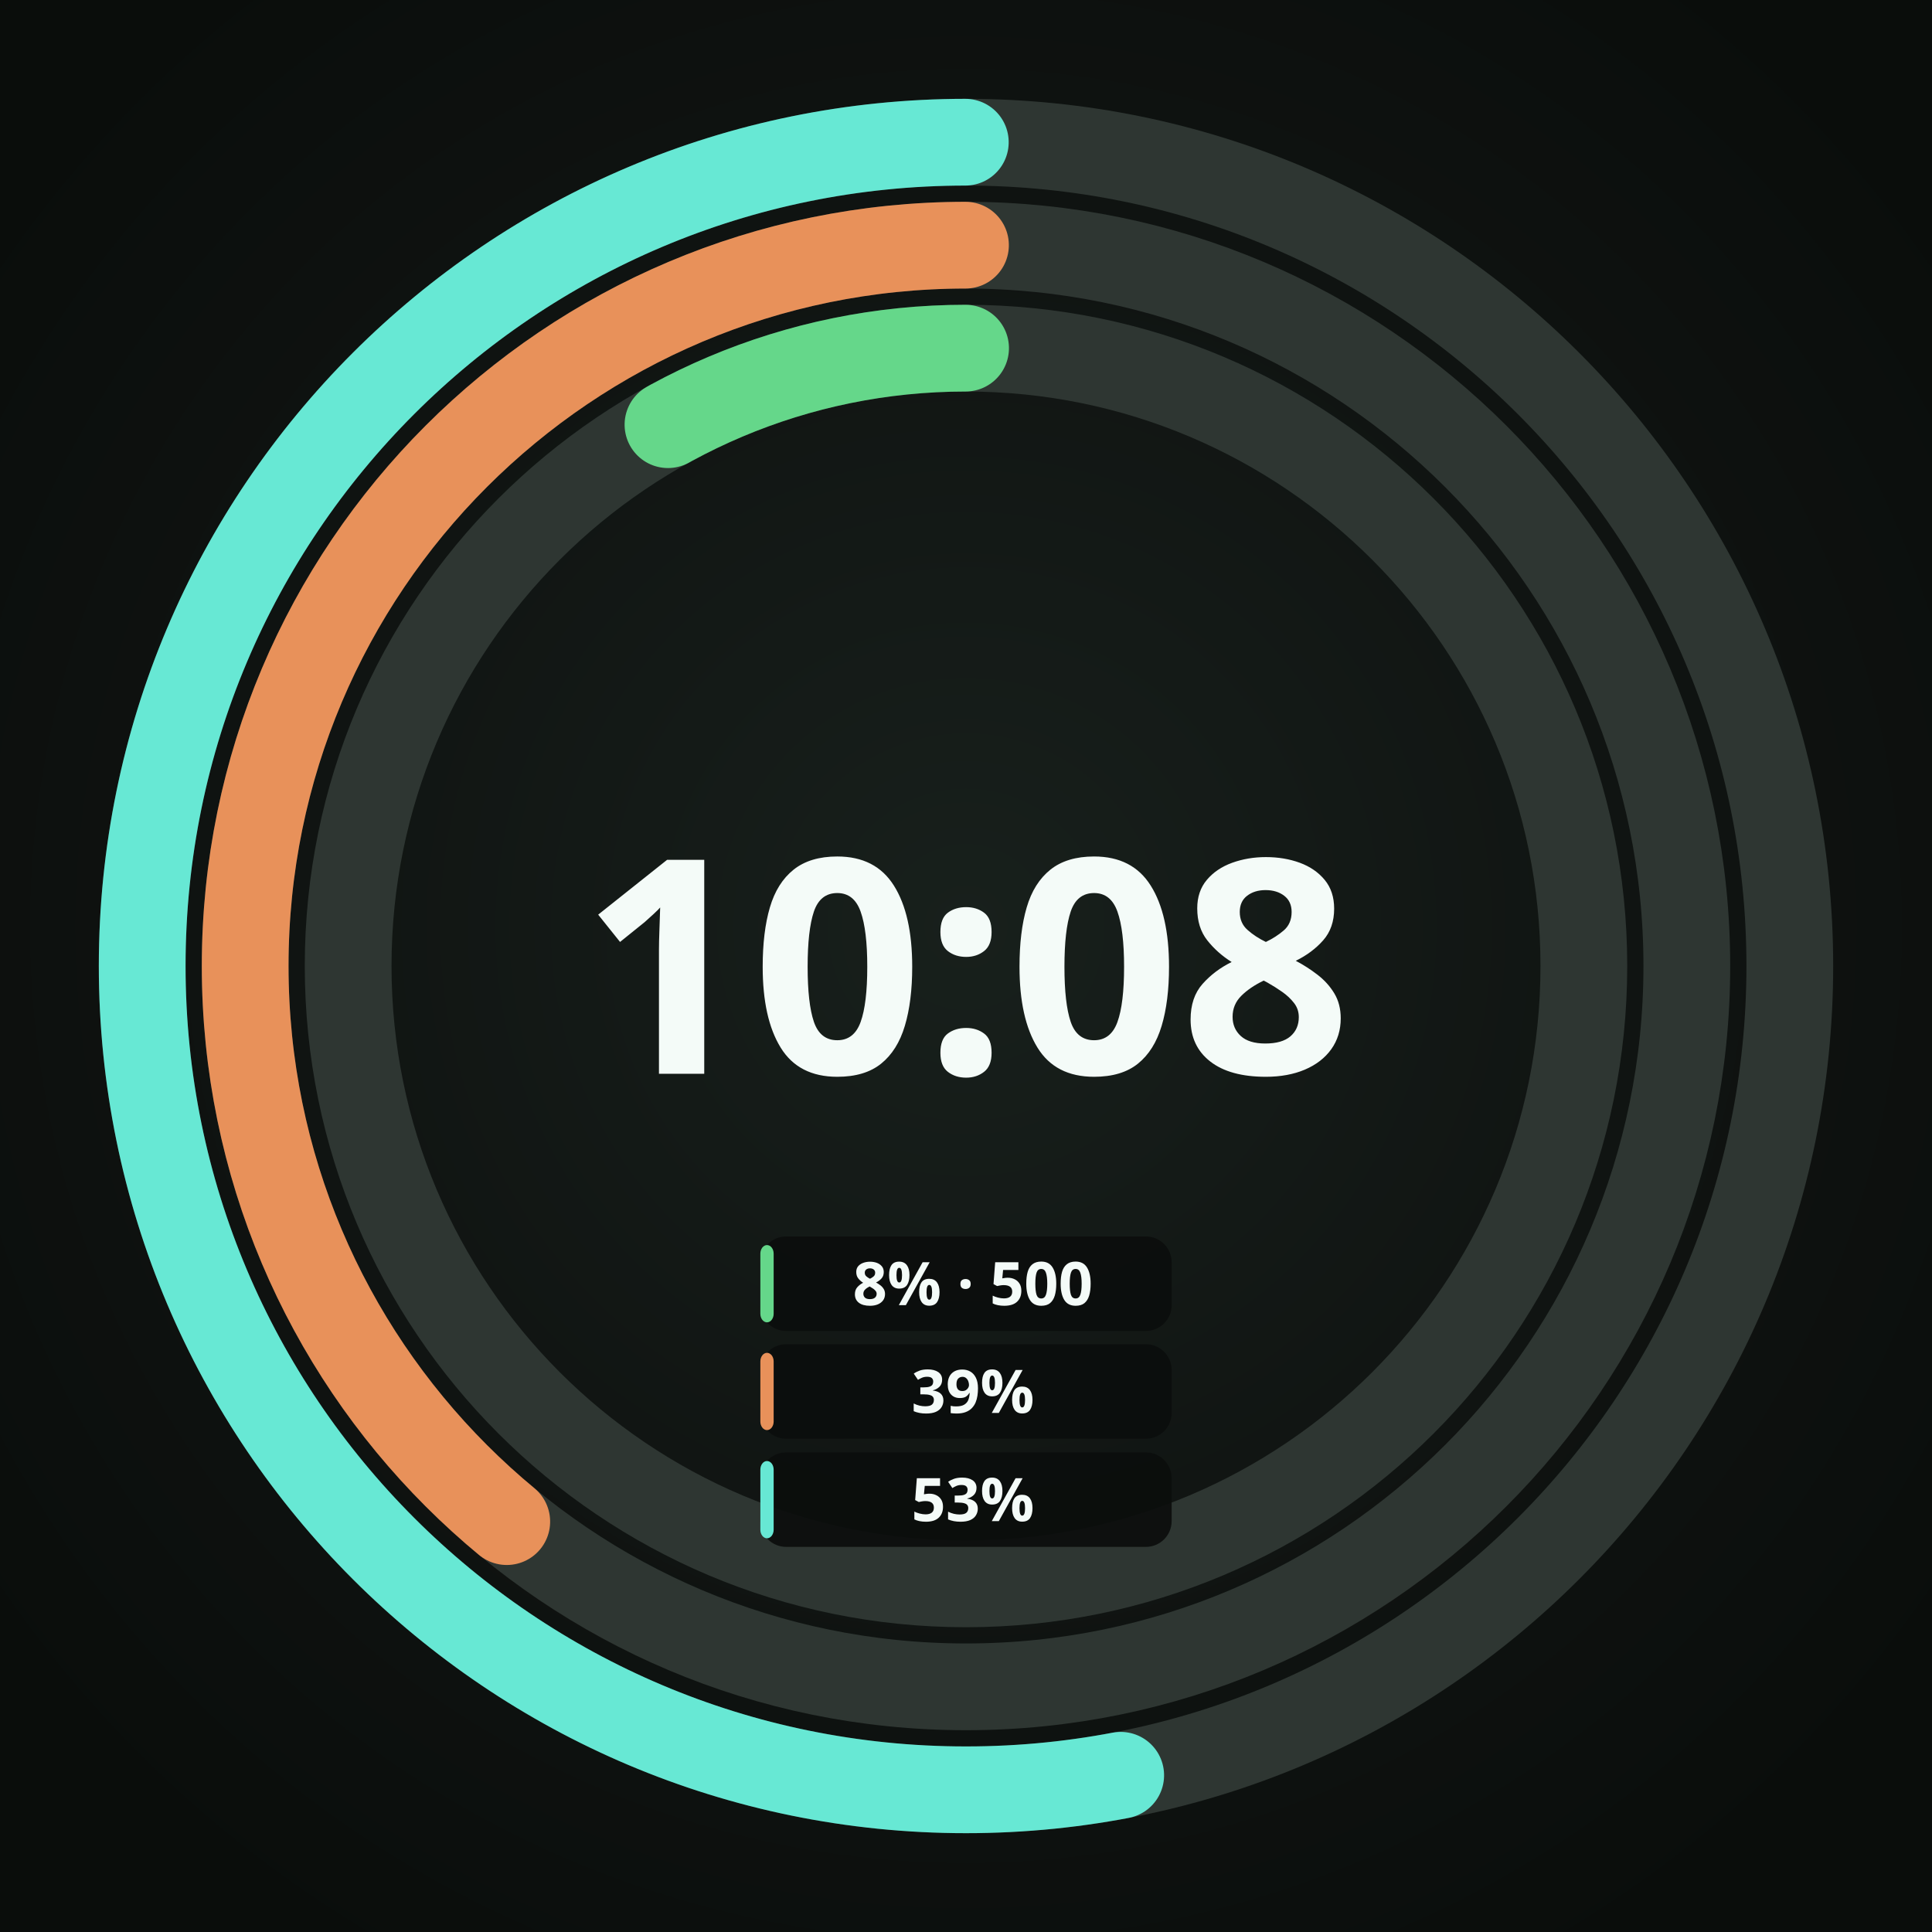
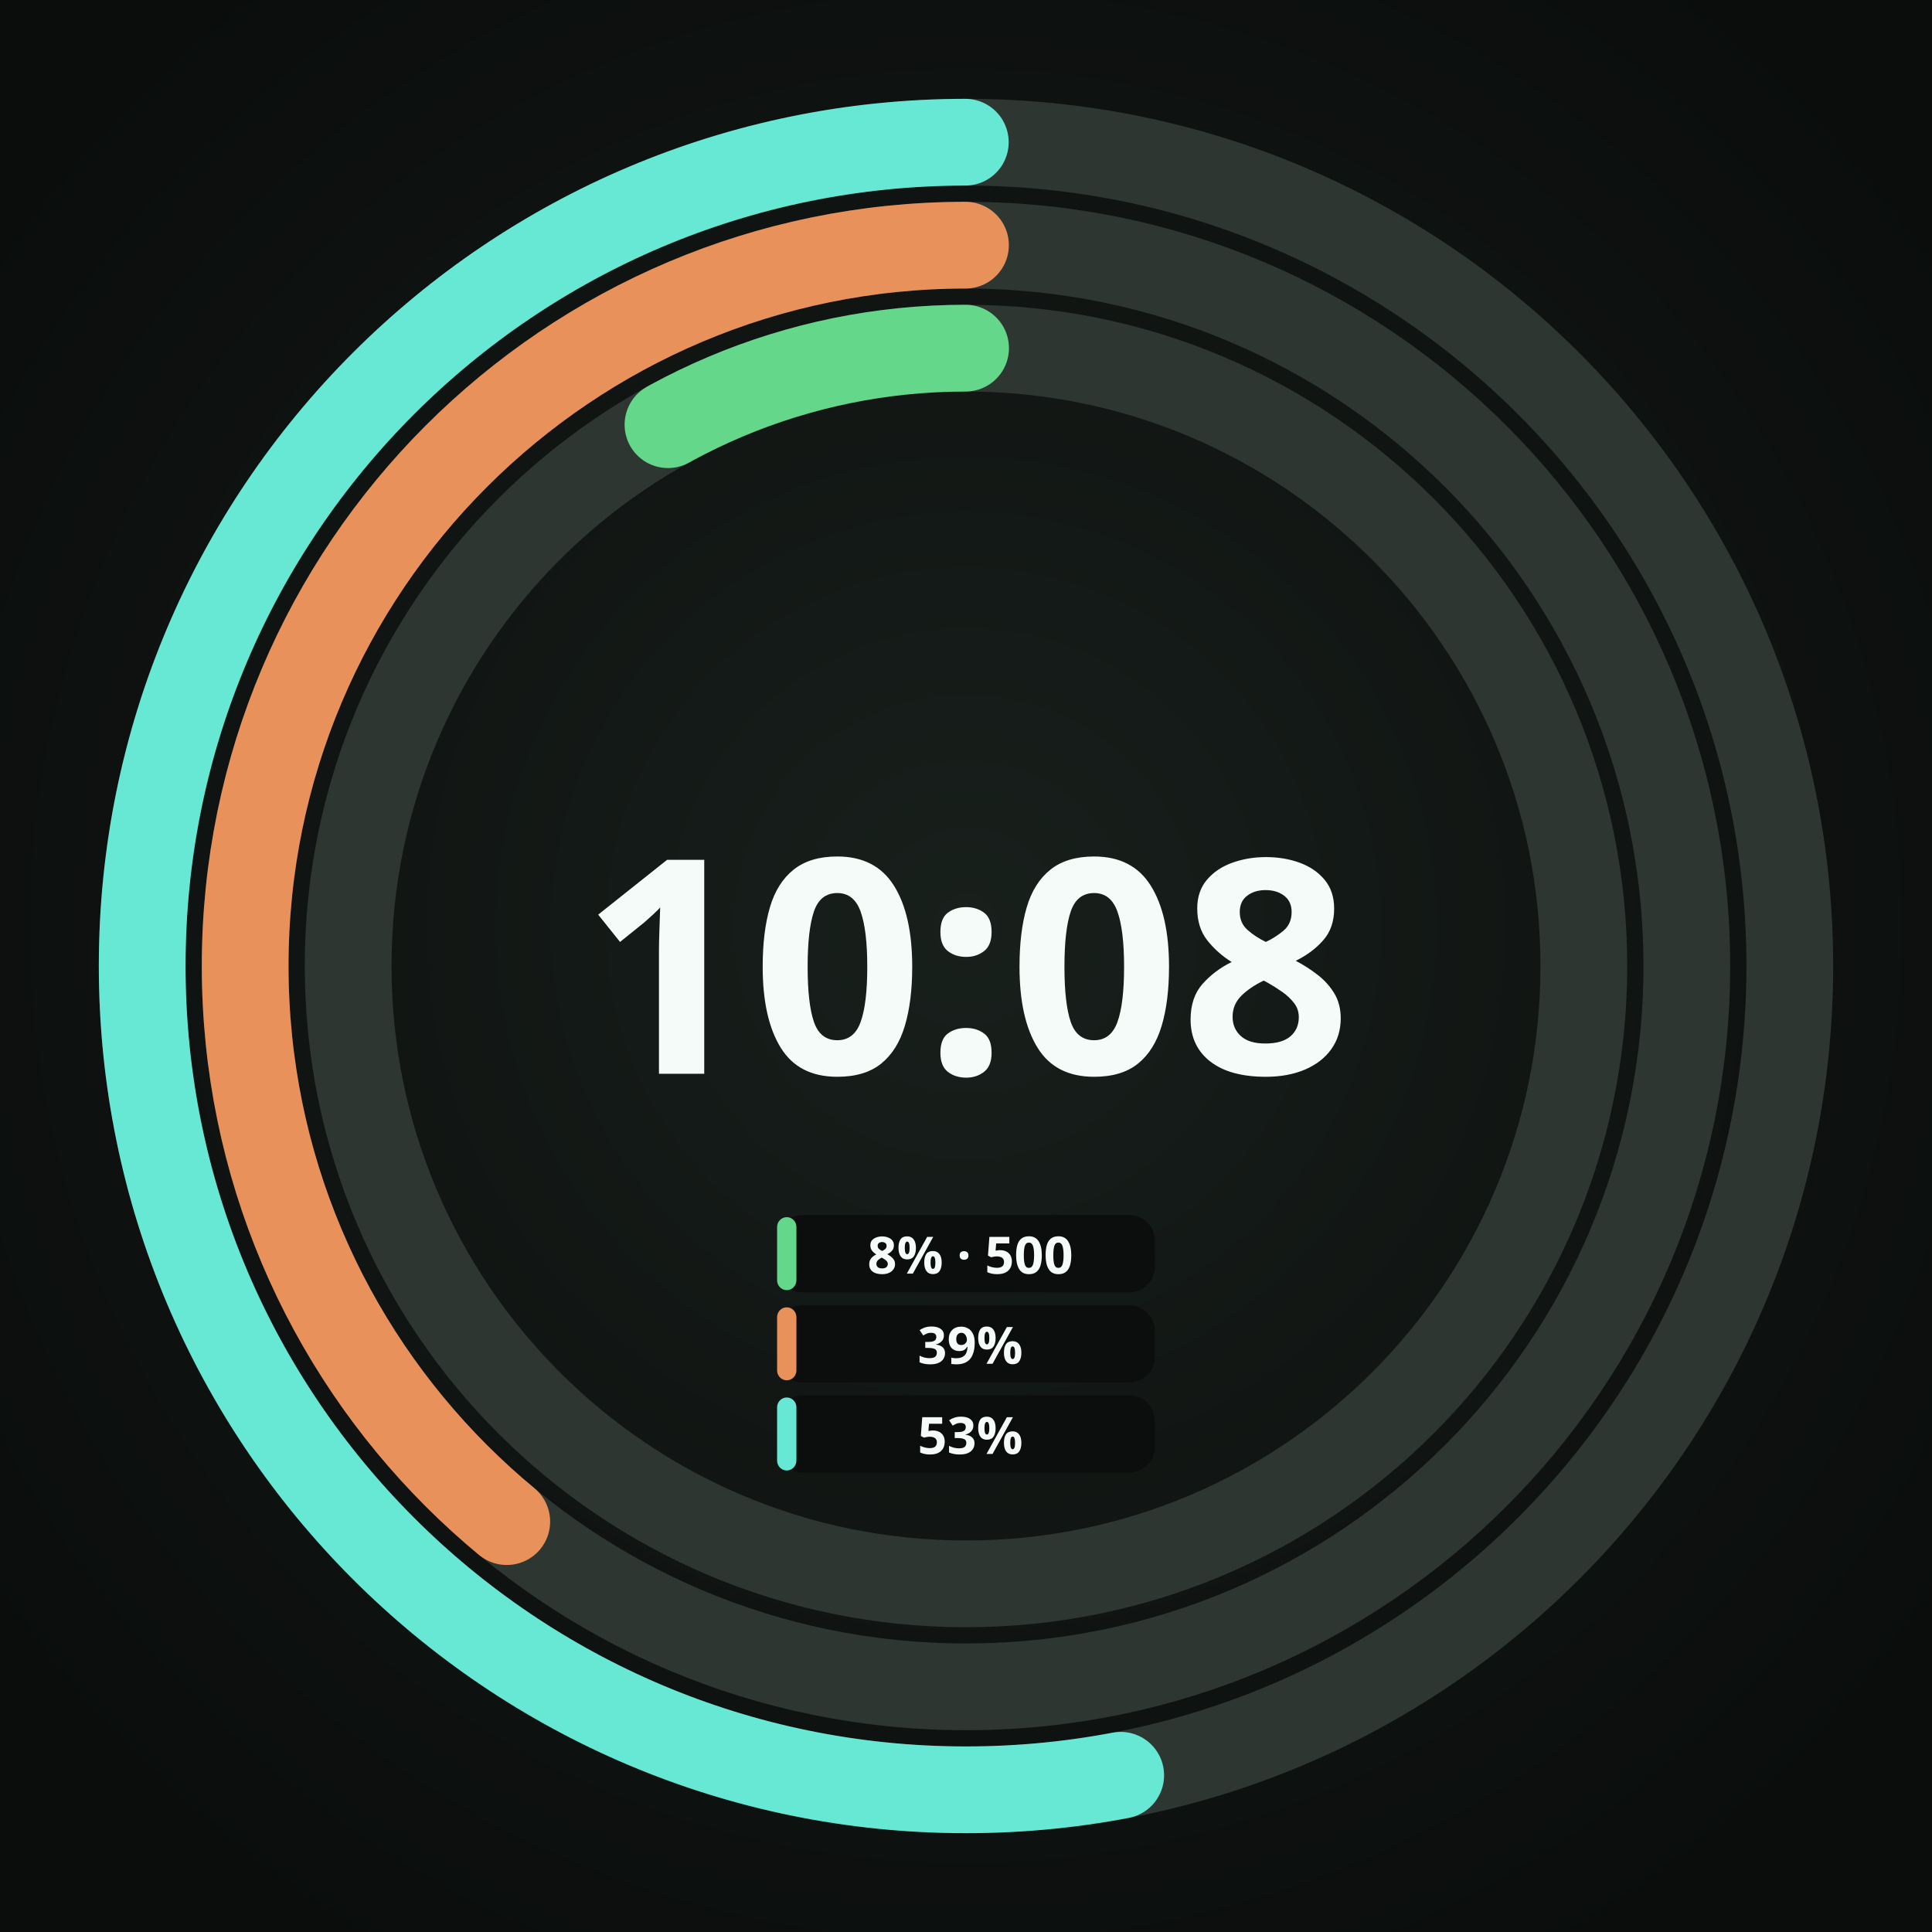
<svg xmlns="http://www.w3.org/2000/svg" width="450" height="450" viewBox="0 0 450 450" role="img" aria-label="Round · 3 providers · plan + credits">
  <defs>
    <radialGradient id="lift" cx="50%" cy="48%" r="62%">
      <stop offset="0%" stop-color="#18201C" />
      <stop offset="55%" stop-color="#101412" />
      <stop offset="100%" stop-color="#0A0D0B" />
    </radialGradient>
  </defs>
  <rect width="450" height="450" fill="url(#lift)" />
  <circle cx="225" cy="225" r="143.91" fill="none" stroke="#2E3632" stroke-width="20.205" />
  <circle cx="225" cy="225" r="143.91" fill="none" stroke="#65D78A" stroke-width="20.205" stroke-linecap="round" stroke-dasharray="72.34 904.21" stroke-dashoffset="-831.88" transform="rotate(-90 225 225)" />
  <circle cx="225" cy="225" r="167.895" fill="none" stroke="#2E3632" stroke-width="20.205" />
  <circle cx="225" cy="225" r="167.895" fill="none" stroke="#E8915A" stroke-width="20.205" stroke-linecap="round" stroke-dasharray="411.42 1054.92" stroke-dashoffset="-643.50" transform="rotate(-90 225 225)" />
  <circle cx="225" cy="225" r="191.88" fill="none" stroke="#2E3632" stroke-width="20.205" />
  <circle cx="225" cy="225" r="191.88" fill="none" stroke="#67E8D4" stroke-width="20.205" stroke-linecap="round" stroke-dasharray="638.98 1205.62" stroke-dashoffset="-566.64" transform="rotate(-90 225 225)" />
  <text x="225" y="250.1" text-anchor="middle" font-family="Noto Sans, sans-serif" font-size="69.8" font-weight="700" fill="#F4FBF8">10:08</text>
-   <rect x="177.1" y="288.0" width="95.8" height="22.0" rx="6.0" fill="#0B0E0C" fill-opacity="0.92" />
-   <rect x="177.1" y="290.0" width="3.1" height="18.0" rx="2.0" fill="#65D78A" />
-   <text x="226.6" y="304.0" text-anchor="middle" font-family="Noto Sans, sans-serif" font-size="14" font-weight="700" fill="#F4FBF8">8% · 500</text>
-   <rect x="177.1" y="313.1" width="95.8" height="22.0" rx="6.0" fill="#0B0E0C" fill-opacity="0.92" />
-   <rect x="177.1" y="315.1" width="3.1" height="18.0" rx="2.0" fill="#E8915A" />
-   <text x="226.6" y="329.1" text-anchor="middle" font-family="Noto Sans, sans-serif" font-size="14" font-weight="700" fill="#F4FBF8">39%</text>
-   <rect x="177.1" y="338.3" width="95.8" height="22.0" rx="6.0" fill="#0B0E0C" fill-opacity="0.92" />
-   <rect x="177.1" y="340.3" width="3.1" height="18.0" rx="2.0" fill="#67E8D4" />
-   <text x="226.6" y="354.3" text-anchor="middle" font-family="Noto Sans, sans-serif" font-size="14" font-weight="700" fill="#F4FBF8">53%</text>
+   <rect x="181.0" y="283.0" width="88.0" height="18.0" rx="6.0" fill="#0B0E0C" fill-opacity="0.92" />
+   <rect x="181.0" y="283.5" width="4.5" height="17.0" rx="2.3" fill="#65D78A" />
+   <text x="226.0" y="292.0" text-anchor="middle" dominant-baseline="central" font-family="Noto Sans, sans-serif" font-size="12.0" font-weight="700" fill="#F4FBF8">8% · 500</text>
+   <rect x="181.0" y="304.0" width="88.0" height="18.0" rx="6.0" fill="#0B0E0C" fill-opacity="0.92" />
+   <rect x="181.0" y="304.5" width="4.5" height="17.0" rx="2.3" fill="#E8915A" />
+   <text x="226.0" y="313.0" text-anchor="middle" dominant-baseline="central" font-family="Noto Sans, sans-serif" font-size="12.0" font-weight="700" fill="#F4FBF8">39%</text>
+   <rect x="181.0" y="325.0" width="88.0" height="18.0" rx="6.0" fill="#0B0E0C" fill-opacity="0.92" />
+   <rect x="181.0" y="325.5" width="4.5" height="17.0" rx="2.3" fill="#67E8D4" />
+   <text x="226.0" y="334.0" text-anchor="middle" dominant-baseline="central" font-family="Noto Sans, sans-serif" font-size="12.0" font-weight="700" fill="#F4FBF8">53%</text>
</svg>
